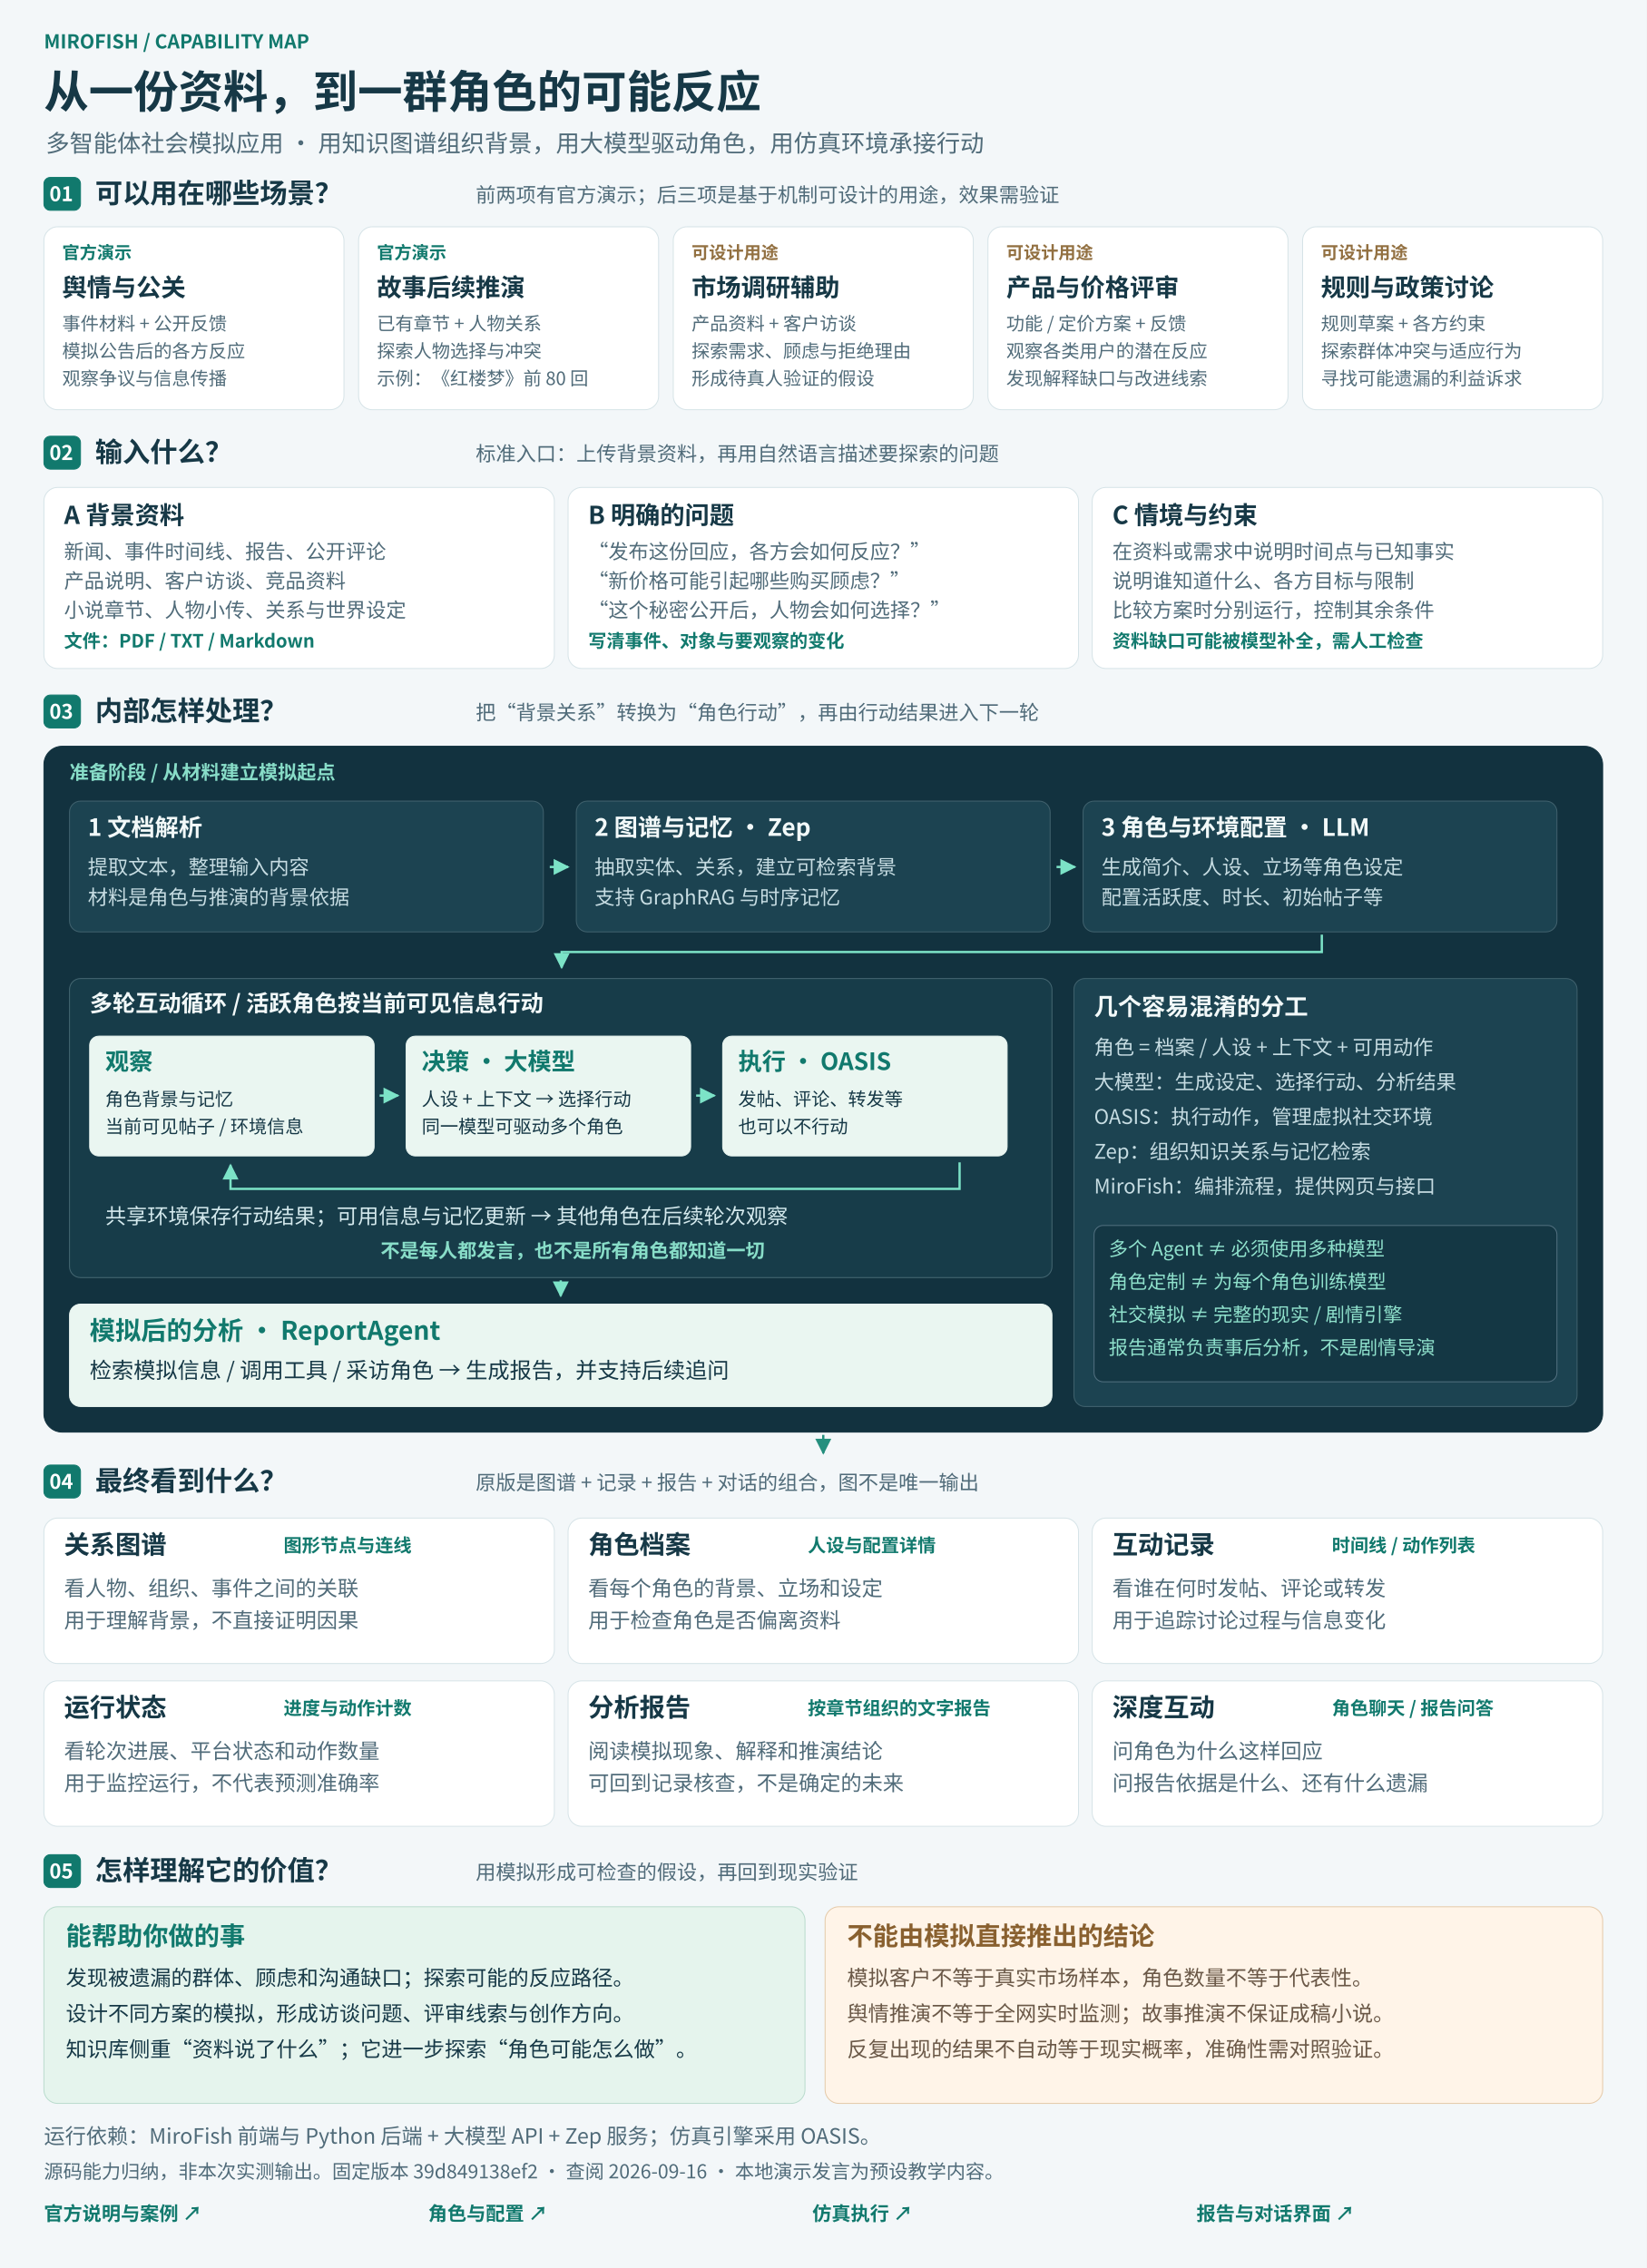
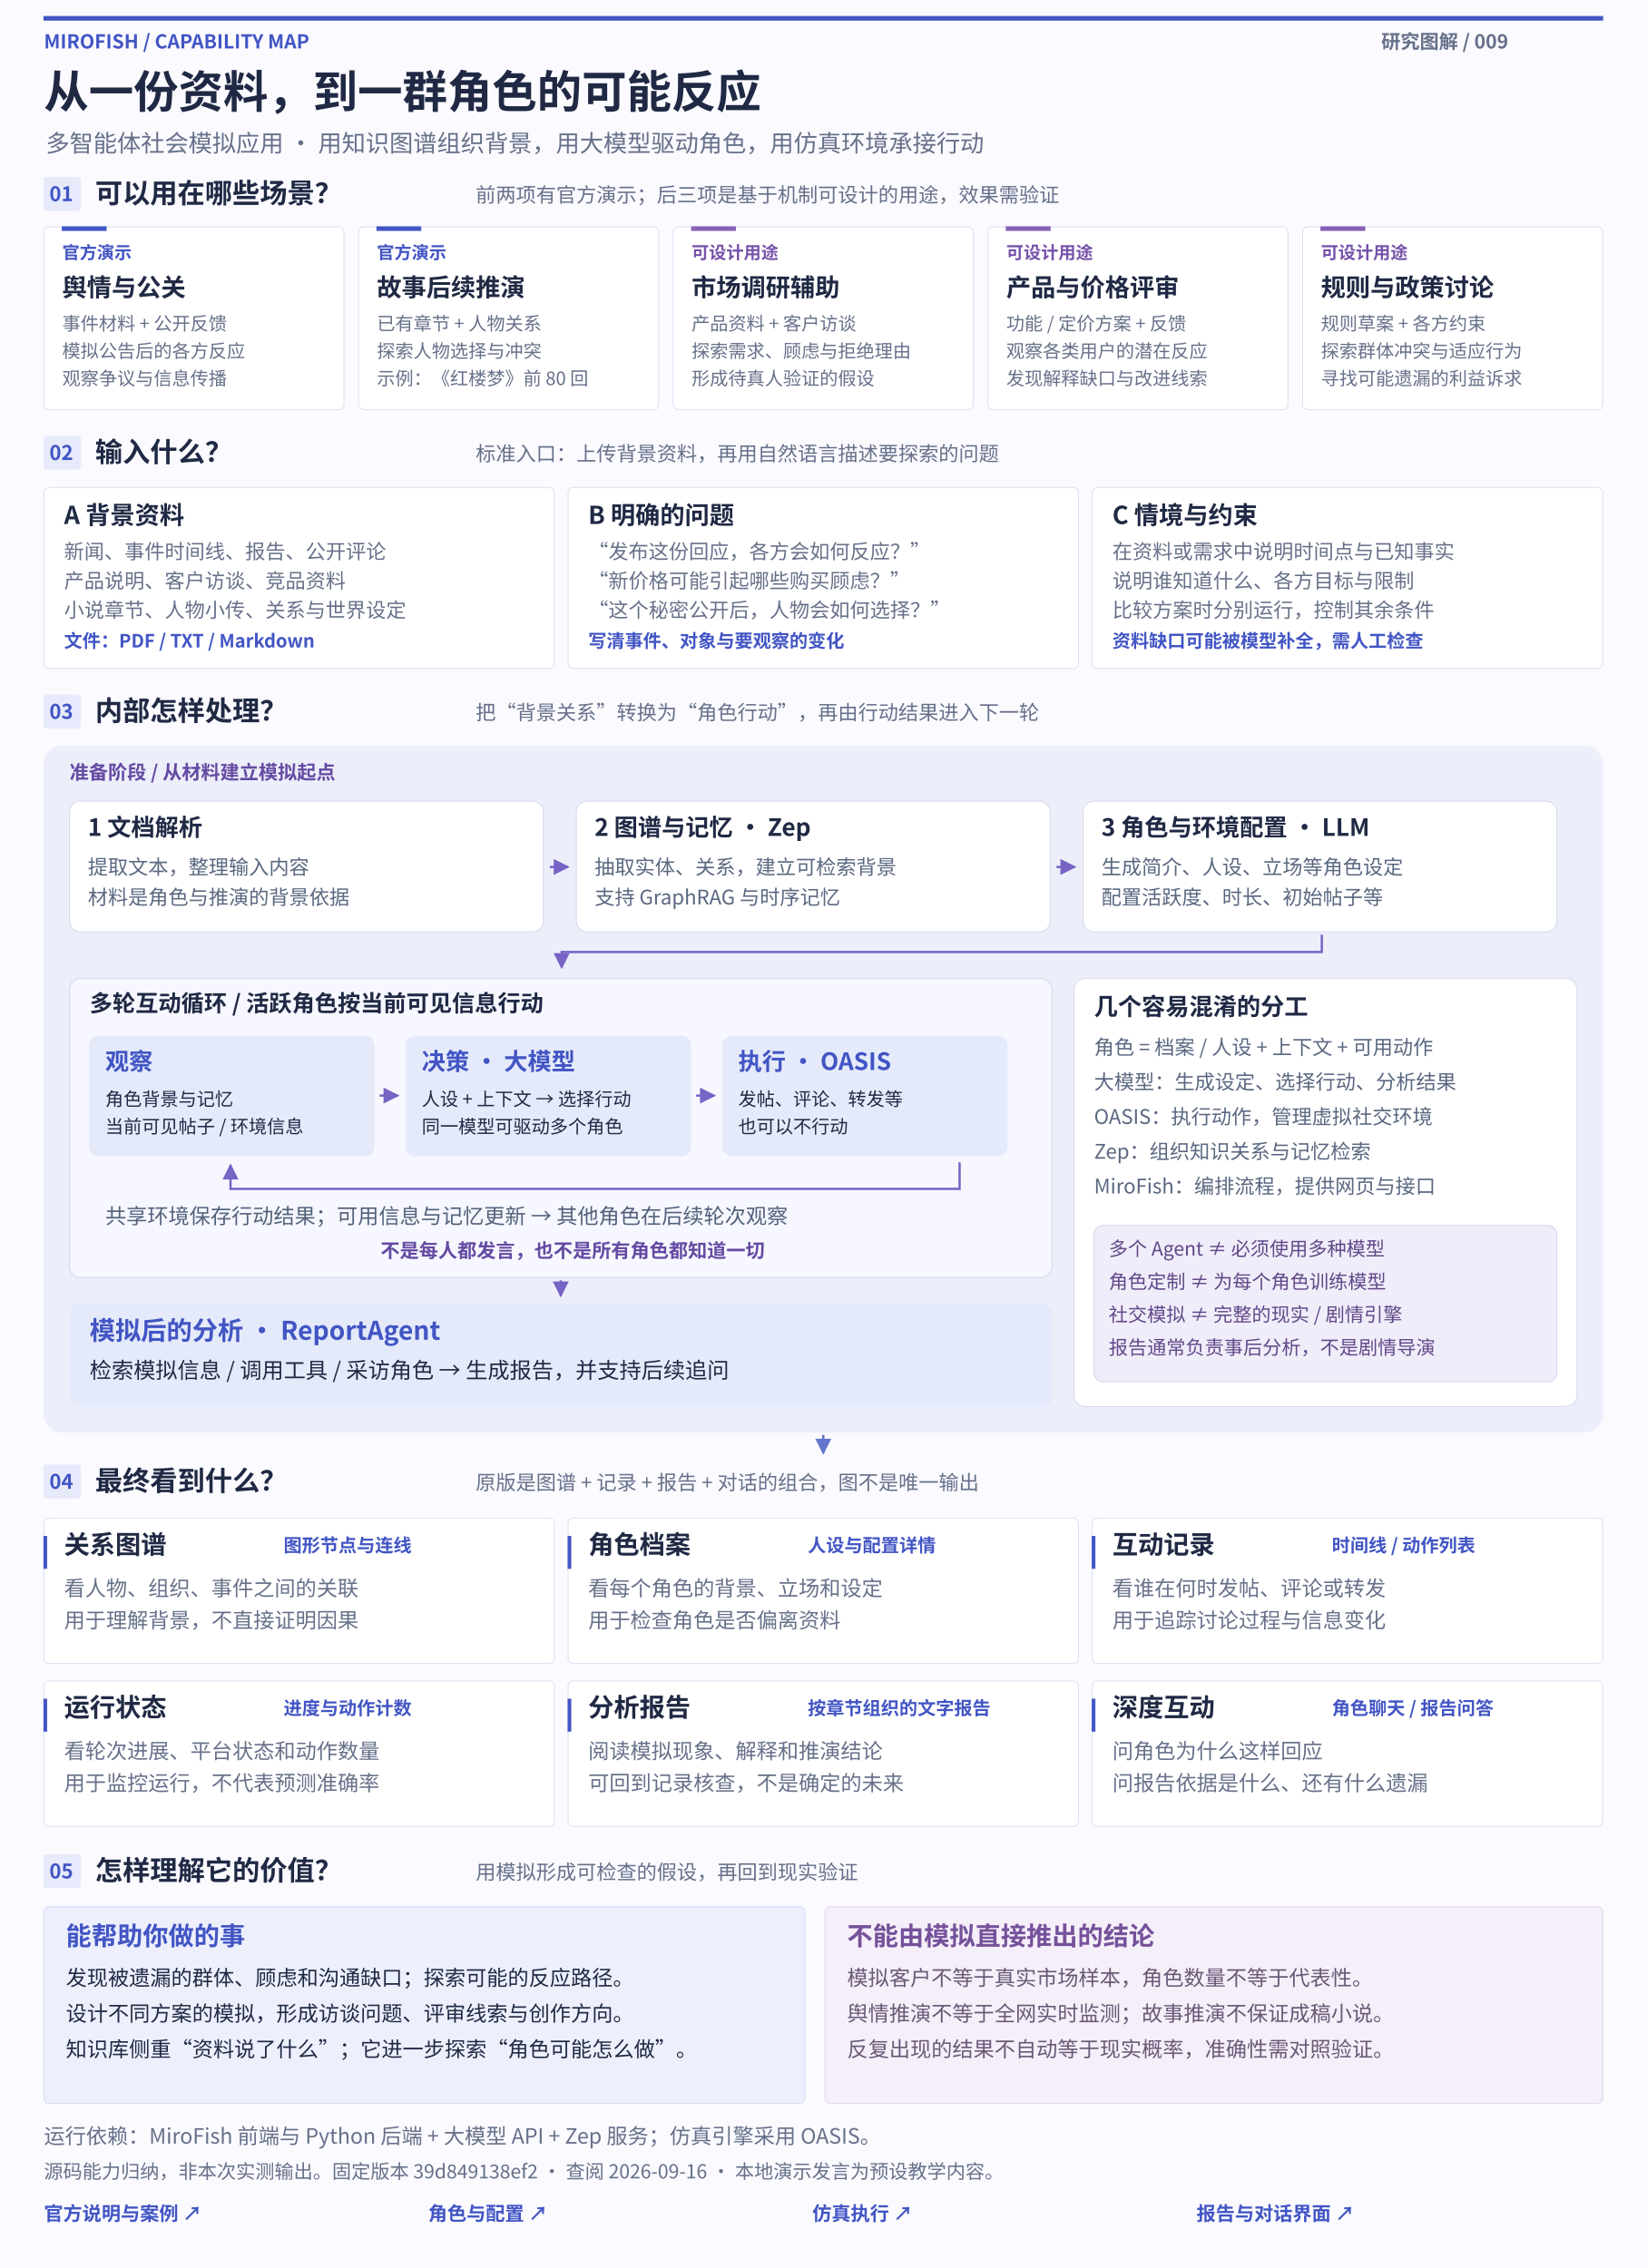
<svg xmlns="http://www.w3.org/2000/svg" width="1800" height="2480" viewBox="0 0 1800 2480" role="img" aria-labelledby="title desc">
  <defs>
    <marker id="arrow" viewBox="0 0 10 10" refX="9" refY="5" markerWidth="7" markerHeight="7" orient="auto">
-       <path d="M0 0 L10 5 L0 10Z" fill="#258f7e" />
+       <path d="M0 0 L10 5 L0 10Z" fill="#6475cd" />
    </marker>
    <marker id="light" viewBox="0 0 10 10" refX="9" refY="5" markerWidth="7" markerHeight="7" orient="auto">
-       <path d="M0 0 L10 5 L0 10Z" fill="#7ce3c7" />
+       <path d="M0 0 L10 5 L0 10Z" fill="#7764c5" />
    </marker>
  </defs>
  <style>text{font-family:"Microsoft YaHei","Noto Sans CJK SC","Segoe UI",sans-serif}a:hover text{text-decoration:underline}</style>
-   <rect width="1800" height="2480" fill="#f3f7f9" />
-   <text x="48" y="53" font-size="21" fill="#11796d" font-weight="700" data-max-width="1704">MIROFISH  /  CAPABILITY MAP</text>
-   <text x="48" y="118" font-size="49" fill="#163846" font-weight="700" data-max-width="1704">从一份资料，到一群角色的可能反应</text>
-   <text x="50" y="166" font-size="26" fill="#506b79" font-weight="400" data-max-width="1702">多智能体社会模拟应用  ·  用知识图谱组织背景，用大模型驱动角色，用仿真环境承接行动</text>
-   <rect x="48" y="194" width="40" height="36" rx="7" fill="#11796d" stroke="#11796d" />
-   <text x="54" y="220" font-size="22" fill="#fff" font-weight="700" data-max-width="30">01</text>
-   <text x="104" y="222" font-size="30" fill="#163846" font-weight="700" data-max-width="1648">可以用在哪些场景？</text>
-   <text x="520" y="221" font-size="22" fill="#506b79" font-weight="400" data-max-width="1232">前两项有官方演示；后三项是基于机制可设计的用途，效果需验证</text>
-   <rect x="48" y="248" width="328" height="200" rx="15" fill="#fff" stroke="#d6e3e7" />
-   <text x="68" y="283" font-size="19" fill="#11796d" font-weight="600" data-max-width="288">官方演示</text>
-   <text x="68" y="324" font-size="27" fill="#163846" font-weight="700" data-max-width="288">舆情与公关</text>
-   <text x="68" y="361" font-size="20" fill="#506b79" font-weight="400" data-max-width="288">事件材料 + 公开反馈</text>
-   <text x="68" y="391" font-size="20" fill="#506b79" font-weight="400" data-max-width="288">模拟公告后的各方反应</text>
-   <text x="68" y="421" font-size="20" fill="#506b79" font-weight="400" data-max-width="288">观察争议与信息传播</text>
-   <rect x="392" y="248" width="328" height="200" rx="15" fill="#fff" stroke="#d6e3e7" />
-   <text x="412" y="283" font-size="19" fill="#11796d" font-weight="600" data-max-width="288">官方演示</text>
-   <text x="412" y="324" font-size="27" fill="#163846" font-weight="700" data-max-width="288">故事后续推演</text>
-   <text x="412" y="361" font-size="20" fill="#506b79" font-weight="400" data-max-width="288">已有章节 + 人物关系</text>
-   <text x="412" y="391" font-size="20" fill="#506b79" font-weight="400" data-max-width="288">探索人物选择与冲突</text>
-   <text x="412" y="421" font-size="20" fill="#506b79" font-weight="400" data-max-width="288">示例：《红楼梦》前 80 回</text>
-   <rect x="736" y="248" width="328" height="200" rx="15" fill="#fff" stroke="#d6e3e7" />
-   <text x="756" y="283" font-size="19" fill="#927041" font-weight="600" data-max-width="288">可设计用途</text>
-   <text x="756" y="324" font-size="27" fill="#163846" font-weight="700" data-max-width="288">市场调研辅助</text>
-   <text x="756" y="361" font-size="20" fill="#506b79" font-weight="400" data-max-width="288">产品资料 + 客户访谈</text>
-   <text x="756" y="391" font-size="20" fill="#506b79" font-weight="400" data-max-width="288">探索需求、顾虑与拒绝理由</text>
-   <text x="756" y="421" font-size="20" fill="#506b79" font-weight="400" data-max-width="288">形成待真人验证的假设</text>
-   <rect x="1080" y="248" width="328" height="200" rx="15" fill="#fff" stroke="#d6e3e7" />
-   <text x="1100" y="283" font-size="19" fill="#927041" font-weight="600" data-max-width="288">可设计用途</text>
-   <text x="1100" y="324" font-size="27" fill="#163846" font-weight="700" data-max-width="288">产品与价格评审</text>
-   <text x="1100" y="361" font-size="20" fill="#506b79" font-weight="400" data-max-width="288">功能 / 定价方案 + 反馈</text>
-   <text x="1100" y="391" font-size="20" fill="#506b79" font-weight="400" data-max-width="288">观察各类用户的潜在反应</text>
-   <text x="1100" y="421" font-size="20" fill="#506b79" font-weight="400" data-max-width="288">发现解释缺口与改进线索</text>
-   <rect x="1424" y="248" width="328" height="200" rx="15" fill="#fff" stroke="#d6e3e7" />
-   <text x="1444" y="283" font-size="19" fill="#927041" font-weight="600" data-max-width="288">可设计用途</text>
-   <text x="1444" y="324" font-size="27" fill="#163846" font-weight="700" data-max-width="288">规则与政策讨论</text>
-   <text x="1444" y="361" font-size="20" fill="#506b79" font-weight="400" data-max-width="288">规则草案 + 各方约束</text>
-   <text x="1444" y="391" font-size="20" fill="#506b79" font-weight="400" data-max-width="288">探索群体冲突与适应行为</text>
-   <text x="1444" y="421" font-size="20" fill="#506b79" font-weight="400" data-max-width="288">寻找可能遗漏的利益诉求</text>
-   <rect x="48" y="477" width="40" height="36" rx="7" fill="#11796d" stroke="#11796d" />
-   <text x="54" y="503" font-size="22" fill="#fff" font-weight="700" data-max-width="30">02</text>
-   <text x="104" y="505" font-size="30" fill="#163846" font-weight="700" data-max-width="1648">输入什么？</text>
-   <text x="520" y="504" font-size="22" fill="#506b79" font-weight="400" data-max-width="1232">标准入口：上传背景资料，再用自然语言描述要探索的问题</text>
-   <rect x="48" y="533" width="558" height="198" rx="15" fill="#fff" stroke="#d6e3e7" />
-   <text x="70" y="573" font-size="27" fill="#163846" font-weight="700" data-max-width="514">A  背景资料</text>
-   <text x="70" y="611" font-size="22" fill="#506b79" font-weight="400" data-max-width="514">新闻、事件时间线、报告、公开评论</text>
-   <text x="70" y="643" font-size="22" fill="#506b79" font-weight="400" data-max-width="514">产品说明、客户访谈、竞品资料</text>
-   <text x="70" y="675" font-size="22" fill="#506b79" font-weight="400" data-max-width="514">小说章节、人物小传、关系与世界设定</text>
-   <text x="70" y="708" font-size="20" fill="#11796d" font-weight="600" data-max-width="514">文件：PDF / TXT / Markdown</text>
-   <rect x="621" y="533" width="558" height="198" rx="15" fill="#fff" stroke="#d6e3e7" />
-   <text x="643" y="573" font-size="27" fill="#163846" font-weight="700" data-max-width="514">B  明确的问题</text>
-   <text x="643" y="611" font-size="22" fill="#506b79" font-weight="400" data-max-width="514">“发布这份回应，各方会如何反应？”</text>
-   <text x="643" y="643" font-size="22" fill="#506b79" font-weight="400" data-max-width="514">“新价格可能引起哪些购买顾虑？”</text>
-   <text x="643" y="675" font-size="22" fill="#506b79" font-weight="400" data-max-width="514">“这个秘密公开后，人物会如何选择？”</text>
-   <text x="643" y="708" font-size="20" fill="#11796d" font-weight="600" data-max-width="514">写清事件、对象与要观察的变化</text>
-   <rect x="1194" y="533" width="558" height="198" rx="15" fill="#fff" stroke="#d6e3e7" />
-   <text x="1216" y="573" font-size="27" fill="#163846" font-weight="700" data-max-width="514">C  情境与约束</text>
-   <text x="1216" y="611" font-size="22" fill="#506b79" font-weight="400" data-max-width="514">在资料或需求中说明时间点与已知事实</text>
-   <text x="1216" y="643" font-size="22" fill="#506b79" font-weight="400" data-max-width="514">说明谁知道什么、各方目标与限制</text>
-   <text x="1216" y="675" font-size="22" fill="#506b79" font-weight="400" data-max-width="514">比较方案时分别运行，控制其余条件</text>
-   <text x="1216" y="708" font-size="20" fill="#11796d" font-weight="600" data-max-width="514">资料缺口可能被模型补全，需人工检查</text>
-   <rect x="48" y="760" width="40" height="36" rx="7" fill="#11796d" stroke="#11796d" />
-   <text x="54" y="786" font-size="22" fill="#fff" font-weight="700" data-max-width="30">03</text>
-   <text x="104" y="788" font-size="30" fill="#163846" font-weight="700" data-max-width="1648">内部怎样处理？</text>
-   <text x="520" y="787" font-size="22" fill="#506b79" font-weight="400" data-max-width="1232">把“背景关系”转换为“角色行动”，再由行动结果进入下一轮</text>
-   <rect x="48" y="816" width="1704" height="750" rx="20" fill="#12323f" stroke="#12323f" />
-   <text x="76" y="852" font-size="21" fill="#88ddc8" font-weight="600" data-max-width="1676">准备阶段  /  从材料建立模拟起点</text>
-   <rect x="76" y="876" width="518" height="143" rx="12" fill="#1c4351" stroke="#40616d" />
-   <text x="96" y="914" font-size="26" fill="#f2f9f9" font-weight="700" data-max-width="478">1  文档解析</text>
-   <text x="96" y="956" font-size="22" fill="#c6dce2" font-weight="400" data-max-width="478">提取文本，整理输入内容</text>
-   <text x="96" y="989" font-size="22" fill="#c6dce2" font-weight="400" data-max-width="478">材料是角色与推演的背景依据</text>
-   <path d="M601 948 L621 948" fill="none" stroke="#7ce3c7" stroke-width="2.5" marker-end="url(#light)" />
-   <rect x="630" y="876" width="518" height="143" rx="12" fill="#1c4351" stroke="#40616d" />
-   <text x="650" y="914" font-size="26" fill="#f2f9f9" font-weight="700" data-max-width="478">2  图谱与记忆 · Zep</text>
-   <text x="650" y="956" font-size="22" fill="#c6dce2" font-weight="400" data-max-width="478">抽取实体、关系，建立可检索背景</text>
-   <text x="650" y="989" font-size="22" fill="#c6dce2" font-weight="400" data-max-width="478">支持 GraphRAG 与时序记忆</text>
-   <path d="M1155 948 L1175 948" fill="none" stroke="#7ce3c7" stroke-width="2.5" marker-end="url(#light)" />
-   <rect x="1184" y="876" width="518" height="143" rx="12" fill="#1c4351" stroke="#40616d" />
-   <text x="1204" y="914" font-size="26" fill="#f2f9f9" font-weight="700" data-max-width="478">3  角色与环境配置 · LLM</text>
-   <text x="1204" y="956" font-size="22" fill="#c6dce2" font-weight="400" data-max-width="478">生成简介、人设、立场等角色设定</text>
-   <text x="1204" y="989" font-size="22" fill="#c6dce2" font-weight="400" data-max-width="478">配置活跃度、时长、初始帖子等</text>
-   <path d="M1445 1022 V1041 H614 V1058" fill="none" stroke="#7ce3c7" stroke-width="2.5" marker-end="url(#light)" />
-   <rect x="76" y="1070" width="1074" height="327" rx="12" fill="#173c49" stroke="#446671" />
-   <text x="98" y="1106" font-size="25" fill="#f2f9f9" font-weight="700" data-max-width="1654">多轮互动循环  /  活跃角色按当前可见信息行动</text>
-   <rect x="98" y="1133" width="311" height="131" rx="10" fill="#eaf6f1" stroke="#eaf6f1" />
-   <text x="115" y="1170" font-size="26" fill="#11796d" font-weight="700" data-max-width="277">观察</text>
-   <text x="115" y="1209" font-size="20" fill="#163846" font-weight="400" data-max-width="277">角色背景与记忆</text>
-   <text x="115" y="1239" font-size="20" fill="#163846" font-weight="400" data-max-width="277">当前可见帖子 / 环境信息</text>
-   <path d="M415 1198 L435 1198" fill="none" stroke="#7ce3c7" stroke-width="2.5" marker-end="url(#light)" />
-   <rect x="444" y="1133" width="311" height="131" rx="10" fill="#eaf6f1" stroke="#eaf6f1" />
-   <text x="461" y="1170" font-size="26" fill="#11796d" font-weight="700" data-max-width="277">决策 · 大模型</text>
-   <text x="461" y="1209" font-size="20" fill="#163846" font-weight="400" data-max-width="277">人设 + 上下文 → 选择行动</text>
-   <text x="461" y="1239" font-size="20" fill="#163846" font-weight="400" data-max-width="277">同一模型可驱动多个角色</text>
-   <path d="M761 1198 L781 1198" fill="none" stroke="#7ce3c7" stroke-width="2.5" marker-end="url(#light)" />
-   <rect x="790" y="1133" width="311" height="131" rx="10" fill="#eaf6f1" stroke="#eaf6f1" />
-   <text x="807" y="1170" font-size="26" fill="#11796d" font-weight="700" data-max-width="277">执行 · OASIS</text>
-   <text x="807" y="1209" font-size="20" fill="#163846" font-weight="400" data-max-width="277">发帖、评论、转发等</text>
-   <text x="807" y="1239" font-size="20" fill="#163846" font-weight="400" data-max-width="277">也可以不行动</text>
-   <text x="115" y="1338" font-size="23" fill="#d4e9ed" font-weight="400" data-max-width="1000">共享环境保存行动结果；可用信息与记忆更新 → 其他角色在后续轮次观察</text>
-   <path d="M1049 1271 V1300 H252 V1274" fill="none" stroke="#7ce3c7" stroke-width="2.5" marker-end="url(#light)" />
-   <text x="416" y="1375" font-size="21" fill="#88ddc8" font-weight="600" data-max-width="690">不是每人都发言，也不是所有角色都知道一切</text>
-   <rect x="1174" y="1070" width="550" height="468" rx="12" fill="#1c4351" stroke="#40616d" />
-   <text x="1196" y="1110" font-size="26" fill="#f2f9f9" font-weight="700" data-max-width="506">几个容易混淆的分工</text>
-   <text x="1196" y="1153" font-size="22" fill="#c6dce2" font-weight="400" data-max-width="506">角色 = 档案 / 人设 + 上下文 + 可用动作</text>
-   <text x="1196" y="1191" font-size="22" fill="#c6dce2" font-weight="400" data-max-width="506">大模型：生成设定、选择行动、分析结果</text>
-   <text x="1196" y="1229" font-size="22" fill="#c6dce2" font-weight="400" data-max-width="506">OASIS：执行动作，管理虚拟社交环境</text>
-   <text x="1196" y="1267" font-size="22" fill="#c6dce2" font-weight="400" data-max-width="506">Zep：组织知识关系与记忆检索</text>
-   <text x="1196" y="1305" font-size="22" fill="#c6dce2" font-weight="400" data-max-width="506">MiroFish：编排流程，提供网页与接口</text>
-   <rect x="1196" y="1340" width="506" height="171" rx="10" fill="#143744" stroke="#527080" />
-   <text x="1212" y="1373" font-size="21" fill="#8fe1cc" font-weight="400" data-max-width="474">多个 Agent ≠ 必须使用多种模型</text>
-   <text x="1212" y="1409" font-size="21" fill="#8fe1cc" font-weight="400" data-max-width="474">角色定制 ≠ 为每个角色训练模型</text>
-   <text x="1212" y="1445" font-size="21" fill="#8fe1cc" font-weight="400" data-max-width="474">社交模拟 ≠ 完整的现实 / 剧情引擎</text>
-   <text x="1212" y="1481" font-size="21" fill="#8fe1cc" font-weight="400" data-max-width="474">报告通常负责事后分析，不是剧情导演</text>
-   <path d="M613 1400 L613 1417" fill="none" stroke="#7ce3c7" stroke-width="2.5" marker-end="url(#light)" />
-   <rect x="76" y="1426" width="1074" height="112" rx="12" fill="#eaf6f1" stroke="#eaf6f1" />
-   <text x="98" y="1465" font-size="28" fill="#11796d" font-weight="700" data-max-width="1654">模拟后的分析 · ReportAgent</text>
-   <text x="98" y="1507" font-size="24" fill="#163846" font-weight="400" data-max-width="1030">检索模拟信息 / 调用工具 / 采访角色 → 生成报告，并支持后续追问</text>
-   <path d="M900 1569 L900 1589" fill="none" stroke="#258f7e" stroke-width="2.5" marker-end="url(#arrow)" />
-   <rect x="48" y="1602" width="40" height="36" rx="7" fill="#11796d" stroke="#11796d" />
-   <text x="54" y="1628" font-size="22" fill="#fff" font-weight="700" data-max-width="30">04</text>
-   <text x="104" y="1630" font-size="30" fill="#163846" font-weight="700" data-max-width="1648">最终看到什么？</text>
-   <text x="520" y="1629" font-size="22" fill="#506b79" font-weight="400" data-max-width="1232">原版是图谱 + 记录 + 报告 + 对话的组合，图不是唯一输出</text>
-   <rect x="48" y="1660" width="558" height="159" rx="15" fill="#fff" stroke="#d6e3e7" />
-   <text x="70" y="1699" font-size="28" fill="#163846" font-weight="700" data-max-width="245">关系图谱</text>
-   <text x="310" y="1697" font-size="20" fill="#11796d" font-weight="600" data-max-width="274">图形节点与连线</text>
-   <text x="70" y="1745" font-size="23" fill="#506b79" font-weight="400" data-max-width="514">看人物、组织、事件之间的关联</text>
-   <text x="70" y="1780" font-size="23" fill="#506b79" font-weight="400" data-max-width="514">用于理解背景，不直接证明因果</text>
-   <rect x="621" y="1660" width="558" height="159" rx="15" fill="#fff" stroke="#d6e3e7" />
-   <text x="643" y="1699" font-size="28" fill="#163846" font-weight="700" data-max-width="245">角色档案</text>
-   <text x="883" y="1697" font-size="20" fill="#11796d" font-weight="600" data-max-width="274">人设与配置详情</text>
-   <text x="643" y="1745" font-size="23" fill="#506b79" font-weight="400" data-max-width="514">看每个角色的背景、立场和设定</text>
-   <text x="643" y="1780" font-size="23" fill="#506b79" font-weight="400" data-max-width="514">用于检查角色是否偏离资料</text>
-   <rect x="1194" y="1660" width="558" height="159" rx="15" fill="#fff" stroke="#d6e3e7" />
-   <text x="1216" y="1699" font-size="28" fill="#163846" font-weight="700" data-max-width="245">互动记录</text>
-   <text x="1456" y="1697" font-size="20" fill="#11796d" font-weight="600" data-max-width="274">时间线 / 动作列表</text>
-   <text x="1216" y="1745" font-size="23" fill="#506b79" font-weight="400" data-max-width="514">看谁在何时发帖、评论或转发</text>
-   <text x="1216" y="1780" font-size="23" fill="#506b79" font-weight="400" data-max-width="514">用于追踪讨论过程与信息变化</text>
-   <rect x="48" y="1838" width="558" height="159" rx="15" fill="#fff" stroke="#d6e3e7" />
-   <text x="70" y="1877" font-size="28" fill="#163846" font-weight="700" data-max-width="245">运行状态</text>
-   <text x="310" y="1875" font-size="20" fill="#11796d" font-weight="600" data-max-width="274">进度与动作计数</text>
-   <text x="70" y="1923" font-size="23" fill="#506b79" font-weight="400" data-max-width="514">看轮次进展、平台状态和动作数量</text>
-   <text x="70" y="1958" font-size="23" fill="#506b79" font-weight="400" data-max-width="514">用于监控运行，不代表预测准确率</text>
-   <rect x="621" y="1838" width="558" height="159" rx="15" fill="#fff" stroke="#d6e3e7" />
-   <text x="643" y="1877" font-size="28" fill="#163846" font-weight="700" data-max-width="245">分析报告</text>
-   <text x="883" y="1875" font-size="20" fill="#11796d" font-weight="600" data-max-width="274">按章节组织的文字报告</text>
-   <text x="643" y="1923" font-size="23" fill="#506b79" font-weight="400" data-max-width="514">阅读模拟现象、解释和推演结论</text>
-   <text x="643" y="1958" font-size="23" fill="#506b79" font-weight="400" data-max-width="514">可回到记录核查，不是确定的未来</text>
-   <rect x="1194" y="1838" width="558" height="159" rx="15" fill="#fff" stroke="#d6e3e7" />
-   <text x="1216" y="1877" font-size="28" fill="#163846" font-weight="700" data-max-width="245">深度互动</text>
-   <text x="1456" y="1875" font-size="20" fill="#11796d" font-weight="600" data-max-width="274">角色聊天 / 报告问答</text>
-   <text x="1216" y="1923" font-size="23" fill="#506b79" font-weight="400" data-max-width="514">问角色为什么这样回应</text>
-   <text x="1216" y="1958" font-size="23" fill="#506b79" font-weight="400" data-max-width="514">问报告依据是什么、还有什么遗漏</text>
-   <rect x="48" y="2028" width="40" height="36" rx="7" fill="#11796d" stroke="#11796d" />
-   <text x="54" y="2054" font-size="22" fill="#fff" font-weight="700" data-max-width="30">05</text>
-   <text x="104" y="2056" font-size="30" fill="#163846" font-weight="700" data-max-width="1648">怎样理解它的价值？</text>
-   <text x="520" y="2055" font-size="22" fill="#506b79" font-weight="400" data-max-width="1232">用模拟形成可检查的假设，再回到现实验证</text>
-   <rect x="48" y="2085" width="832" height="215" rx="15" fill="#e5f4ed" stroke="#b9dbcd" />
-   <text x="72" y="2127" font-size="28" fill="#11796d" font-weight="700" data-max-width="1680">能帮助你做的事</text>
-   <text x="72" y="2171" font-size="23" fill="#163846" font-weight="400" data-max-width="784">发现被遗漏的群体、顾虑和沟通缺口；探索可能的反应路径。</text>
-   <text x="72" y="2210" font-size="23" fill="#163846" font-weight="400" data-max-width="784">设计不同方案的模拟，形成访谈问题、评审线索与创作方向。</text>
-   <text x="72" y="2249" font-size="23" fill="#163846" font-weight="400" data-max-width="784">知识库侧重“资料说了什么”；它进一步探索“角色可能怎么做”。</text>
-   <rect x="902" y="2085" width="850" height="215" rx="15" fill="#fff4e8" stroke="#e4c9a8" />
-   <text x="926" y="2127" font-size="28" fill="#89602f" font-weight="700" data-max-width="826">不能由模拟直接推出的结论</text>
-   <text x="926" y="2171" font-size="23" fill="#6a5847" font-weight="400" data-max-width="802">模拟客户不等于真实市场样本，角色数量不等于代表性。</text>
-   <text x="926" y="2210" font-size="23" fill="#6a5847" font-weight="400" data-max-width="802">舆情推演不等于全网实时监测；故事推演不保证成稿小说。</text>
-   <text x="926" y="2249" font-size="23" fill="#6a5847" font-weight="400" data-max-width="802">反复出现的结果不自动等于现实概率，准确性需对照验证。</text>
-   <text x="48" y="2344" font-size="23" fill="#506b79" font-weight="400" data-max-width="1704">运行依赖：MiroFish 前端与 Python 后端 + 大模型 API + Zep 服务；仿真引擎采用 OASIS。</text>
-   <text x="48" y="2382" font-size="21" fill="#506b79" font-weight="400" data-max-width="1704">源码能力归纳，非本次实测输出。固定版本 39d849138ef2 · 查阅 2026-09-16 · 本地演示发言为预设教学内容。</text>
+   <rect width="1800" height="2480" fill="#fafaff" />
+   <rect x="48" y="18" width="1704" height="4" rx="0" fill="#4255c4" stroke="#4255c4" />
+   <text x="48" y="53" font-size="21" fill="#4255c4" font-weight="700" data-max-width="1704">MIROFISH  /  CAPABILITY MAP</text>
+   <text x="1510" y="53" font-size="21" fill="#667089" font-weight="600" data-max-width="240">研究图解 / 009</text>
+   <text x="48" y="118" font-size="49" fill="#202944" font-weight="700" data-max-width="1704">从一份资料，到一群角色的可能反应</text>
+   <text x="50" y="166" font-size="26" fill="#667089" font-weight="400" data-max-width="1702">多智能体社会模拟应用  ·  用知识图谱组织背景，用大模型驱动角色，用仿真环境承接行动</text>
+   <rect x="48" y="194" width="40" height="36" rx="3" fill="#e6eafa" stroke="#e6eafa" />
+   <text x="54" y="220" font-size="22" fill="#4255c4" font-weight="700" data-max-width="30">01</text>
+   <text x="104" y="222" font-size="30" fill="#202944" font-weight="700" data-max-width="1648">可以用在哪些场景？</text>
+   <text x="520" y="221" font-size="22" fill="#667089" font-weight="400" data-max-width="1232">前两项有官方演示；后三项是基于机制可设计的用途，效果需验证</text>
+   <rect x="48" y="248" width="328" height="200" rx="6" fill="#fff" stroke="#dce0ef" />
+   <rect x="68" y="248" width="48" height="4" rx="0" fill="#4255c4" stroke="#4255c4" />
+   <text x="68" y="283" font-size="19" fill="#4255c4" font-weight="600" data-max-width="288">官方演示</text>
+   <text x="68" y="324" font-size="27" fill="#202944" font-weight="700" data-max-width="288">舆情与公关</text>
+   <text x="68" y="361" font-size="20" fill="#667089" font-weight="400" data-max-width="288">事件材料 + 公开反馈</text>
+   <text x="68" y="391" font-size="20" fill="#667089" font-weight="400" data-max-width="288">模拟公告后的各方反应</text>
+   <text x="68" y="421" font-size="20" fill="#667089" font-weight="400" data-max-width="288">观察争议与信息传播</text>
+   <rect x="392" y="248" width="328" height="200" rx="6" fill="#fff" stroke="#dce0ef" />
+   <rect x="412" y="248" width="48" height="4" rx="0" fill="#4255c4" stroke="#4255c4" />
+   <text x="412" y="283" font-size="19" fill="#4255c4" font-weight="600" data-max-width="288">官方演示</text>
+   <text x="412" y="324" font-size="27" fill="#202944" font-weight="700" data-max-width="288">故事后续推演</text>
+   <text x="412" y="361" font-size="20" fill="#667089" font-weight="400" data-max-width="288">已有章节 + 人物关系</text>
+   <text x="412" y="391" font-size="20" fill="#667089" font-weight="400" data-max-width="288">探索人物选择与冲突</text>
+   <text x="412" y="421" font-size="20" fill="#667089" font-weight="400" data-max-width="288">示例：《红楼梦》前 80 回</text>
+   <rect x="736" y="248" width="328" height="200" rx="6" fill="#fff" stroke="#dce0ef" />
+   <rect x="756" y="248" width="48" height="4" rx="0" fill="#8860b8" stroke="#8860b8" />
+   <text x="756" y="283" font-size="19" fill="#7652aa" font-weight="600" data-max-width="288">可设计用途</text>
+   <text x="756" y="324" font-size="27" fill="#202944" font-weight="700" data-max-width="288">市场调研辅助</text>
+   <text x="756" y="361" font-size="20" fill="#667089" font-weight="400" data-max-width="288">产品资料 + 客户访谈</text>
+   <text x="756" y="391" font-size="20" fill="#667089" font-weight="400" data-max-width="288">探索需求、顾虑与拒绝理由</text>
+   <text x="756" y="421" font-size="20" fill="#667089" font-weight="400" data-max-width="288">形成待真人验证的假设</text>
+   <rect x="1080" y="248" width="328" height="200" rx="6" fill="#fff" stroke="#dce0ef" />
+   <rect x="1100" y="248" width="48" height="4" rx="0" fill="#8860b8" stroke="#8860b8" />
+   <text x="1100" y="283" font-size="19" fill="#7652aa" font-weight="600" data-max-width="288">可设计用途</text>
+   <text x="1100" y="324" font-size="27" fill="#202944" font-weight="700" data-max-width="288">产品与价格评审</text>
+   <text x="1100" y="361" font-size="20" fill="#667089" font-weight="400" data-max-width="288">功能 / 定价方案 + 反馈</text>
+   <text x="1100" y="391" font-size="20" fill="#667089" font-weight="400" data-max-width="288">观察各类用户的潜在反应</text>
+   <text x="1100" y="421" font-size="20" fill="#667089" font-weight="400" data-max-width="288">发现解释缺口与改进线索</text>
+   <rect x="1424" y="248" width="328" height="200" rx="6" fill="#fff" stroke="#dce0ef" />
+   <rect x="1444" y="248" width="48" height="4" rx="0" fill="#8860b8" stroke="#8860b8" />
+   <text x="1444" y="283" font-size="19" fill="#7652aa" font-weight="600" data-max-width="288">可设计用途</text>
+   <text x="1444" y="324" font-size="27" fill="#202944" font-weight="700" data-max-width="288">规则与政策讨论</text>
+   <text x="1444" y="361" font-size="20" fill="#667089" font-weight="400" data-max-width="288">规则草案 + 各方约束</text>
+   <text x="1444" y="391" font-size="20" fill="#667089" font-weight="400" data-max-width="288">探索群体冲突与适应行为</text>
+   <text x="1444" y="421" font-size="20" fill="#667089" font-weight="400" data-max-width="288">寻找可能遗漏的利益诉求</text>
+   <rect x="48" y="477" width="40" height="36" rx="3" fill="#e6eafa" stroke="#e6eafa" />
+   <text x="54" y="503" font-size="22" fill="#4255c4" font-weight="700" data-max-width="30">02</text>
+   <text x="104" y="505" font-size="30" fill="#202944" font-weight="700" data-max-width="1648">输入什么？</text>
+   <text x="520" y="504" font-size="22" fill="#667089" font-weight="400" data-max-width="1232">标准入口：上传背景资料，再用自然语言描述要探索的问题</text>
+   <rect x="48" y="533" width="558" height="198" rx="6" fill="#fff" stroke="#dce0ef" />
+   <text x="70" y="573" font-size="27" fill="#202944" font-weight="700" data-max-width="514">A  背景资料</text>
+   <text x="70" y="611" font-size="22" fill="#667089" font-weight="400" data-max-width="514">新闻、事件时间线、报告、公开评论</text>
+   <text x="70" y="643" font-size="22" fill="#667089" font-weight="400" data-max-width="514">产品说明、客户访谈、竞品资料</text>
+   <text x="70" y="675" font-size="22" fill="#667089" font-weight="400" data-max-width="514">小说章节、人物小传、关系与世界设定</text>
+   <text x="70" y="708" font-size="20" fill="#4255c4" font-weight="600" data-max-width="514">文件：PDF / TXT / Markdown</text>
+   <rect x="621" y="533" width="558" height="198" rx="6" fill="#fff" stroke="#dce0ef" />
+   <text x="643" y="573" font-size="27" fill="#202944" font-weight="700" data-max-width="514">B  明确的问题</text>
+   <text x="643" y="611" font-size="22" fill="#667089" font-weight="400" data-max-width="514">“发布这份回应，各方会如何反应？”</text>
+   <text x="643" y="643" font-size="22" fill="#667089" font-weight="400" data-max-width="514">“新价格可能引起哪些购买顾虑？”</text>
+   <text x="643" y="675" font-size="22" fill="#667089" font-weight="400" data-max-width="514">“这个秘密公开后，人物会如何选择？”</text>
+   <text x="643" y="708" font-size="20" fill="#4255c4" font-weight="600" data-max-width="514">写清事件、对象与要观察的变化</text>
+   <rect x="1194" y="533" width="558" height="198" rx="6" fill="#fff" stroke="#dce0ef" />
+   <text x="1216" y="573" font-size="27" fill="#202944" font-weight="700" data-max-width="514">C  情境与约束</text>
+   <text x="1216" y="611" font-size="22" fill="#667089" font-weight="400" data-max-width="514">在资料或需求中说明时间点与已知事实</text>
+   <text x="1216" y="643" font-size="22" fill="#667089" font-weight="400" data-max-width="514">说明谁知道什么、各方目标与限制</text>
+   <text x="1216" y="675" font-size="22" fill="#667089" font-weight="400" data-max-width="514">比较方案时分别运行，控制其余条件</text>
+   <text x="1216" y="708" font-size="20" fill="#4255c4" font-weight="600" data-max-width="514">资料缺口可能被模型补全，需人工检查</text>
+   <rect x="48" y="760" width="40" height="36" rx="3" fill="#e6eafa" stroke="#e6eafa" />
+   <text x="54" y="786" font-size="22" fill="#4255c4" font-weight="700" data-max-width="30">03</text>
+   <text x="104" y="788" font-size="30" fill="#202944" font-weight="700" data-max-width="1648">内部怎样处理？</text>
+   <text x="520" y="787" font-size="22" fill="#667089" font-weight="400" data-max-width="1232">把“背景关系”转换为“角色行动”，再由行动结果进入下一轮</text>
+   <rect x="48" y="816" width="1704" height="750" rx="20" fill="#eceefa" stroke="#eceefa" />
+   <text x="76" y="852" font-size="21" fill="#654aa2" font-weight="600" data-max-width="1676">准备阶段  /  从材料建立模拟起点</text>
+   <rect x="76" y="876" width="518" height="143" rx="12" fill="#ffffff" stroke="#d3d9ec" />
+   <text x="96" y="914" font-size="26" fill="#202944" font-weight="700" data-max-width="478">1  文档解析</text>
+   <text x="96" y="956" font-size="22" fill="#596780" font-weight="400" data-max-width="478">提取文本，整理输入内容</text>
+   <text x="96" y="989" font-size="22" fill="#596780" font-weight="400" data-max-width="478">材料是角色与推演的背景依据</text>
+   <path d="M601 948 L621 948" fill="none" stroke="#7764c5" stroke-width="2.5" marker-end="url(#light)" />
+   <rect x="630" y="876" width="518" height="143" rx="12" fill="#ffffff" stroke="#d3d9ec" />
+   <text x="650" y="914" font-size="26" fill="#202944" font-weight="700" data-max-width="478">2  图谱与记忆 · Zep</text>
+   <text x="650" y="956" font-size="22" fill="#596780" font-weight="400" data-max-width="478">抽取实体、关系，建立可检索背景</text>
+   <text x="650" y="989" font-size="22" fill="#596780" font-weight="400" data-max-width="478">支持 GraphRAG 与时序记忆</text>
+   <path d="M1155 948 L1175 948" fill="none" stroke="#7764c5" stroke-width="2.5" marker-end="url(#light)" />
+   <rect x="1184" y="876" width="518" height="143" rx="12" fill="#ffffff" stroke="#d3d9ec" />
+   <text x="1204" y="914" font-size="26" fill="#202944" font-weight="700" data-max-width="478">3  角色与环境配置 · LLM</text>
+   <text x="1204" y="956" font-size="22" fill="#596780" font-weight="400" data-max-width="478">生成简介、人设、立场等角色设定</text>
+   <text x="1204" y="989" font-size="22" fill="#596780" font-weight="400" data-max-width="478">配置活跃度、时长、初始帖子等</text>
+   <path d="M1445 1022 V1041 H614 V1058" fill="none" stroke="#7764c5" stroke-width="2.5" marker-end="url(#light)" />
+   <rect x="76" y="1070" width="1074" height="327" rx="12" fill="#f6f7ff" stroke="#cfd5eb" />
+   <text x="98" y="1106" font-size="25" fill="#202944" font-weight="700" data-max-width="1654">多轮互动循环  /  活跃角色按当前可见信息行动</text>
+   <rect x="98" y="1133" width="311" height="131" rx="10" fill="#e5eafa" stroke="#e5eafa" />
+   <text x="115" y="1170" font-size="26" fill="#4255c4" font-weight="700" data-max-width="277">观察</text>
+   <text x="115" y="1209" font-size="20" fill="#202944" font-weight="400" data-max-width="277">角色背景与记忆</text>
+   <text x="115" y="1239" font-size="20" fill="#202944" font-weight="400" data-max-width="277">当前可见帖子 / 环境信息</text>
+   <path d="M415 1198 L435 1198" fill="none" stroke="#7764c5" stroke-width="2.5" marker-end="url(#light)" />
+   <rect x="444" y="1133" width="311" height="131" rx="10" fill="#e5eafa" stroke="#e5eafa" />
+   <text x="461" y="1170" font-size="26" fill="#4255c4" font-weight="700" data-max-width="277">决策 · 大模型</text>
+   <text x="461" y="1209" font-size="20" fill="#202944" font-weight="400" data-max-width="277">人设 + 上下文 → 选择行动</text>
+   <text x="461" y="1239" font-size="20" fill="#202944" font-weight="400" data-max-width="277">同一模型可驱动多个角色</text>
+   <path d="M761 1198 L781 1198" fill="none" stroke="#7764c5" stroke-width="2.5" marker-end="url(#light)" />
+   <rect x="790" y="1133" width="311" height="131" rx="10" fill="#e5eafa" stroke="#e5eafa" />
+   <text x="807" y="1170" font-size="26" fill="#4255c4" font-weight="700" data-max-width="277">执行 · OASIS</text>
+   <text x="807" y="1209" font-size="20" fill="#202944" font-weight="400" data-max-width="277">发帖、评论、转发等</text>
+   <text x="807" y="1239" font-size="20" fill="#202944" font-weight="400" data-max-width="277">也可以不行动</text>
+   <text x="115" y="1338" font-size="23" fill="#52617a" font-weight="400" data-max-width="1000">共享环境保存行动结果；可用信息与记忆更新 → 其他角色在后续轮次观察</text>
+   <path d="M1049 1271 V1300 H252 V1274" fill="none" stroke="#7764c5" stroke-width="2.5" marker-end="url(#light)" />
+   <text x="416" y="1375" font-size="21" fill="#654aa2" font-weight="600" data-max-width="690">不是每人都发言，也不是所有角色都知道一切</text>
+   <rect x="1174" y="1070" width="550" height="468" rx="12" fill="#ffffff" stroke="#d3d9ec" />
+   <text x="1196" y="1110" font-size="26" fill="#202944" font-weight="700" data-max-width="506">几个容易混淆的分工</text>
+   <text x="1196" y="1153" font-size="22" fill="#596780" font-weight="400" data-max-width="506">角色 = 档案 / 人设 + 上下文 + 可用动作</text>
+   <text x="1196" y="1191" font-size="22" fill="#596780" font-weight="400" data-max-width="506">大模型：生成设定、选择行动、分析结果</text>
+   <text x="1196" y="1229" font-size="22" fill="#596780" font-weight="400" data-max-width="506">OASIS：执行动作，管理虚拟社交环境</text>
+   <text x="1196" y="1267" font-size="22" fill="#596780" font-weight="400" data-max-width="506">Zep：组织知识关系与记忆检索</text>
+   <text x="1196" y="1305" font-size="22" fill="#596780" font-weight="400" data-max-width="506">MiroFish：编排流程，提供网页与接口</text>
+   <rect x="1196" y="1340" width="506" height="171" rx="10" fill="#f0edfa" stroke="#d9d0ed" />
+   <text x="1212" y="1373" font-size="21" fill="#614888" font-weight="400" data-max-width="474">多个 Agent ≠ 必须使用多种模型</text>
+   <text x="1212" y="1409" font-size="21" fill="#614888" font-weight="400" data-max-width="474">角色定制 ≠ 为每个角色训练模型</text>
+   <text x="1212" y="1445" font-size="21" fill="#614888" font-weight="400" data-max-width="474">社交模拟 ≠ 完整的现实 / 剧情引擎</text>
+   <text x="1212" y="1481" font-size="21" fill="#614888" font-weight="400" data-max-width="474">报告通常负责事后分析，不是剧情导演</text>
+   <path d="M613 1400 L613 1417" fill="none" stroke="#7764c5" stroke-width="2.5" marker-end="url(#light)" />
+   <rect x="76" y="1426" width="1074" height="112" rx="12" fill="#e5eafa" stroke="#e5eafa" />
+   <text x="98" y="1465" font-size="28" fill="#4255c4" font-weight="700" data-max-width="1654">模拟后的分析 · ReportAgent</text>
+   <text x="98" y="1507" font-size="24" fill="#202944" font-weight="400" data-max-width="1030">检索模拟信息 / 调用工具 / 采访角色 → 生成报告，并支持后续追问</text>
+   <path d="M900 1569 L900 1589" fill="none" stroke="#6475cd" stroke-width="2.5" marker-end="url(#arrow)" />
+   <rect x="48" y="1602" width="40" height="36" rx="3" fill="#e6eafa" stroke="#e6eafa" />
+   <text x="54" y="1628" font-size="22" fill="#4255c4" font-weight="700" data-max-width="30">04</text>
+   <text x="104" y="1630" font-size="30" fill="#202944" font-weight="700" data-max-width="1648">最终看到什么？</text>
+   <text x="520" y="1629" font-size="22" fill="#667089" font-weight="400" data-max-width="1232">原版是图谱 + 记录 + 报告 + 对话的组合，图不是唯一输出</text>
+   <rect x="48" y="1660" width="558" height="159" rx="6" fill="#fff" stroke="#dce0ef" />
+   <rect x="48" y="1680" width="3" height="35" rx="0" fill="#4255c4" stroke="#4255c4" />
+   <text x="70" y="1699" font-size="28" fill="#202944" font-weight="700" data-max-width="245">关系图谱</text>
+   <text x="310" y="1697" font-size="20" fill="#4255c4" font-weight="600" data-max-width="274">图形节点与连线</text>
+   <text x="70" y="1745" font-size="23" fill="#667089" font-weight="400" data-max-width="514">看人物、组织、事件之间的关联</text>
+   <text x="70" y="1780" font-size="23" fill="#667089" font-weight="400" data-max-width="514">用于理解背景，不直接证明因果</text>
+   <rect x="621" y="1660" width="558" height="159" rx="6" fill="#fff" stroke="#dce0ef" />
+   <rect x="621" y="1680" width="3" height="35" rx="0" fill="#4255c4" stroke="#4255c4" />
+   <text x="643" y="1699" font-size="28" fill="#202944" font-weight="700" data-max-width="245">角色档案</text>
+   <text x="883" y="1697" font-size="20" fill="#4255c4" font-weight="600" data-max-width="274">人设与配置详情</text>
+   <text x="643" y="1745" font-size="23" fill="#667089" font-weight="400" data-max-width="514">看每个角色的背景、立场和设定</text>
+   <text x="643" y="1780" font-size="23" fill="#667089" font-weight="400" data-max-width="514">用于检查角色是否偏离资料</text>
+   <rect x="1194" y="1660" width="558" height="159" rx="6" fill="#fff" stroke="#dce0ef" />
+   <rect x="1194" y="1680" width="3" height="35" rx="0" fill="#4255c4" stroke="#4255c4" />
+   <text x="1216" y="1699" font-size="28" fill="#202944" font-weight="700" data-max-width="245">互动记录</text>
+   <text x="1456" y="1697" font-size="20" fill="#4255c4" font-weight="600" data-max-width="274">时间线 / 动作列表</text>
+   <text x="1216" y="1745" font-size="23" fill="#667089" font-weight="400" data-max-width="514">看谁在何时发帖、评论或转发</text>
+   <text x="1216" y="1780" font-size="23" fill="#667089" font-weight="400" data-max-width="514">用于追踪讨论过程与信息变化</text>
+   <rect x="48" y="1838" width="558" height="159" rx="6" fill="#fff" stroke="#dce0ef" />
+   <rect x="48" y="1858" width="3" height="35" rx="0" fill="#4255c4" stroke="#4255c4" />
+   <text x="70" y="1877" font-size="28" fill="#202944" font-weight="700" data-max-width="245">运行状态</text>
+   <text x="310" y="1875" font-size="20" fill="#4255c4" font-weight="600" data-max-width="274">进度与动作计数</text>
+   <text x="70" y="1923" font-size="23" fill="#667089" font-weight="400" data-max-width="514">看轮次进展、平台状态和动作数量</text>
+   <text x="70" y="1958" font-size="23" fill="#667089" font-weight="400" data-max-width="514">用于监控运行，不代表预测准确率</text>
+   <rect x="621" y="1838" width="558" height="159" rx="6" fill="#fff" stroke="#dce0ef" />
+   <rect x="621" y="1858" width="3" height="35" rx="0" fill="#4255c4" stroke="#4255c4" />
+   <text x="643" y="1877" font-size="28" fill="#202944" font-weight="700" data-max-width="245">分析报告</text>
+   <text x="883" y="1875" font-size="20" fill="#4255c4" font-weight="600" data-max-width="274">按章节组织的文字报告</text>
+   <text x="643" y="1923" font-size="23" fill="#667089" font-weight="400" data-max-width="514">阅读模拟现象、解释和推演结论</text>
+   <text x="643" y="1958" font-size="23" fill="#667089" font-weight="400" data-max-width="514">可回到记录核查，不是确定的未来</text>
+   <rect x="1194" y="1838" width="558" height="159" rx="6" fill="#fff" stroke="#dce0ef" />
+   <rect x="1194" y="1858" width="3" height="35" rx="0" fill="#4255c4" stroke="#4255c4" />
+   <text x="1216" y="1877" font-size="28" fill="#202944" font-weight="700" data-max-width="245">深度互动</text>
+   <text x="1456" y="1875" font-size="20" fill="#4255c4" font-weight="600" data-max-width="274">角色聊天 / 报告问答</text>
+   <text x="1216" y="1923" font-size="23" fill="#667089" font-weight="400" data-max-width="514">问角色为什么这样回应</text>
+   <text x="1216" y="1958" font-size="23" fill="#667089" font-weight="400" data-max-width="514">问报告依据是什么、还有什么遗漏</text>
+   <rect x="48" y="2028" width="40" height="36" rx="3" fill="#e6eafa" stroke="#e6eafa" />
+   <text x="54" y="2054" font-size="22" fill="#4255c4" font-weight="700" data-max-width="30">05</text>
+   <text x="104" y="2056" font-size="30" fill="#202944" font-weight="700" data-max-width="1648">怎样理解它的价值？</text>
+   <text x="520" y="2055" font-size="22" fill="#667089" font-weight="400" data-max-width="1232">用模拟形成可检查的假设，再回到现实验证</text>
+   <rect x="48" y="2085" width="832" height="215" rx="6" fill="#edf0fc" stroke="#d2d9f2" />
+   <text x="72" y="2127" font-size="28" fill="#4255c4" font-weight="700" data-max-width="1680">能帮助你做的事</text>
+   <text x="72" y="2171" font-size="23" fill="#202944" font-weight="400" data-max-width="784">发现被遗漏的群体、顾虑和沟通缺口；探索可能的反应路径。</text>
+   <text x="72" y="2210" font-size="23" fill="#202944" font-weight="400" data-max-width="784">设计不同方案的模拟，形成访谈问题、评审线索与创作方向。</text>
+   <text x="72" y="2249" font-size="23" fill="#202944" font-weight="400" data-max-width="784">知识库侧重“资料说了什么”；它进一步探索“角色可能怎么做”。</text>
+   <rect x="902" y="2085" width="850" height="215" rx="6" fill="#f5effa" stroke="#e0d4eb" />
+   <text x="926" y="2127" font-size="28" fill="#75519a" font-weight="700" data-max-width="826">不能由模拟直接推出的结论</text>
+   <text x="926" y="2171" font-size="23" fill="#695976" font-weight="400" data-max-width="802">模拟客户不等于真实市场样本，角色数量不等于代表性。</text>
+   <text x="926" y="2210" font-size="23" fill="#695976" font-weight="400" data-max-width="802">舆情推演不等于全网实时监测；故事推演不保证成稿小说。</text>
+   <text x="926" y="2249" font-size="23" fill="#695976" font-weight="400" data-max-width="802">反复出现的结果不自动等于现实概率，准确性需对照验证。</text>
+   <text x="48" y="2344" font-size="23" fill="#667089" font-weight="400" data-max-width="1704">运行依赖：MiroFish 前端与 Python 后端 + 大模型 API + Zep 服务；仿真引擎采用 OASIS。</text>
+   <text x="48" y="2382" font-size="21" fill="#667089" font-weight="400" data-max-width="1704">源码能力归纳，非本次实测输出。固定版本 39d849138ef2 · 查阅 2026-09-16 · 本地演示发言为预设教学内容。</text>
  <a href="https://github.com/666ghj/MiroFish/blob/39d849138ef254f6c737ab4c4705e5545dbe31d4/README-ZH.md" target="_blank" rel="noopener">
-     <text x="48" y="2428" font-size="21" fill="#11796d" font-weight="600" data-max-width="390">官方说明与案例 ↗</text>
+     <text x="48" y="2428" font-size="21" fill="#4255c4" font-weight="600" data-max-width="390">官方说明与案例 ↗</text>
  </a>
  <a href="https://github.com/666ghj/MiroFish/blob/39d849138ef254f6c737ab4c4705e5545dbe31d4/backend/app/services/oasis_profile_generator.py" target="_blank" rel="noopener">
-     <text x="468" y="2428" font-size="21" fill="#11796d" font-weight="600" data-max-width="390">角色与配置 ↗</text>
+     <text x="468" y="2428" font-size="21" fill="#4255c4" font-weight="600" data-max-width="390">角色与配置 ↗</text>
  </a>
  <a href="https://github.com/666ghj/MiroFish/blob/39d849138ef254f6c737ab4c4705e5545dbe31d4/backend/scripts/run_parallel_simulation.py" target="_blank" rel="noopener">
-     <text x="888" y="2428" font-size="21" fill="#11796d" font-weight="600" data-max-width="390">仿真执行 ↗</text>
+     <text x="888" y="2428" font-size="21" fill="#4255c4" font-weight="600" data-max-width="390">仿真执行 ↗</text>
  </a>
  <a href="https://github.com/666ghj/MiroFish/blob/39d849138ef254f6c737ab4c4705e5545dbe31d4/frontend/src/components/Step5Interaction.vue" target="_blank" rel="noopener">
-     <text x="1308" y="2428" font-size="21" fill="#11796d" font-weight="600" data-max-width="390">报告与对话界面 ↗</text>
+     <text x="1308" y="2428" font-size="21" fill="#4255c4" font-weight="600" data-max-width="390">报告与对话界面 ↗</text>
  </a>
</svg>
